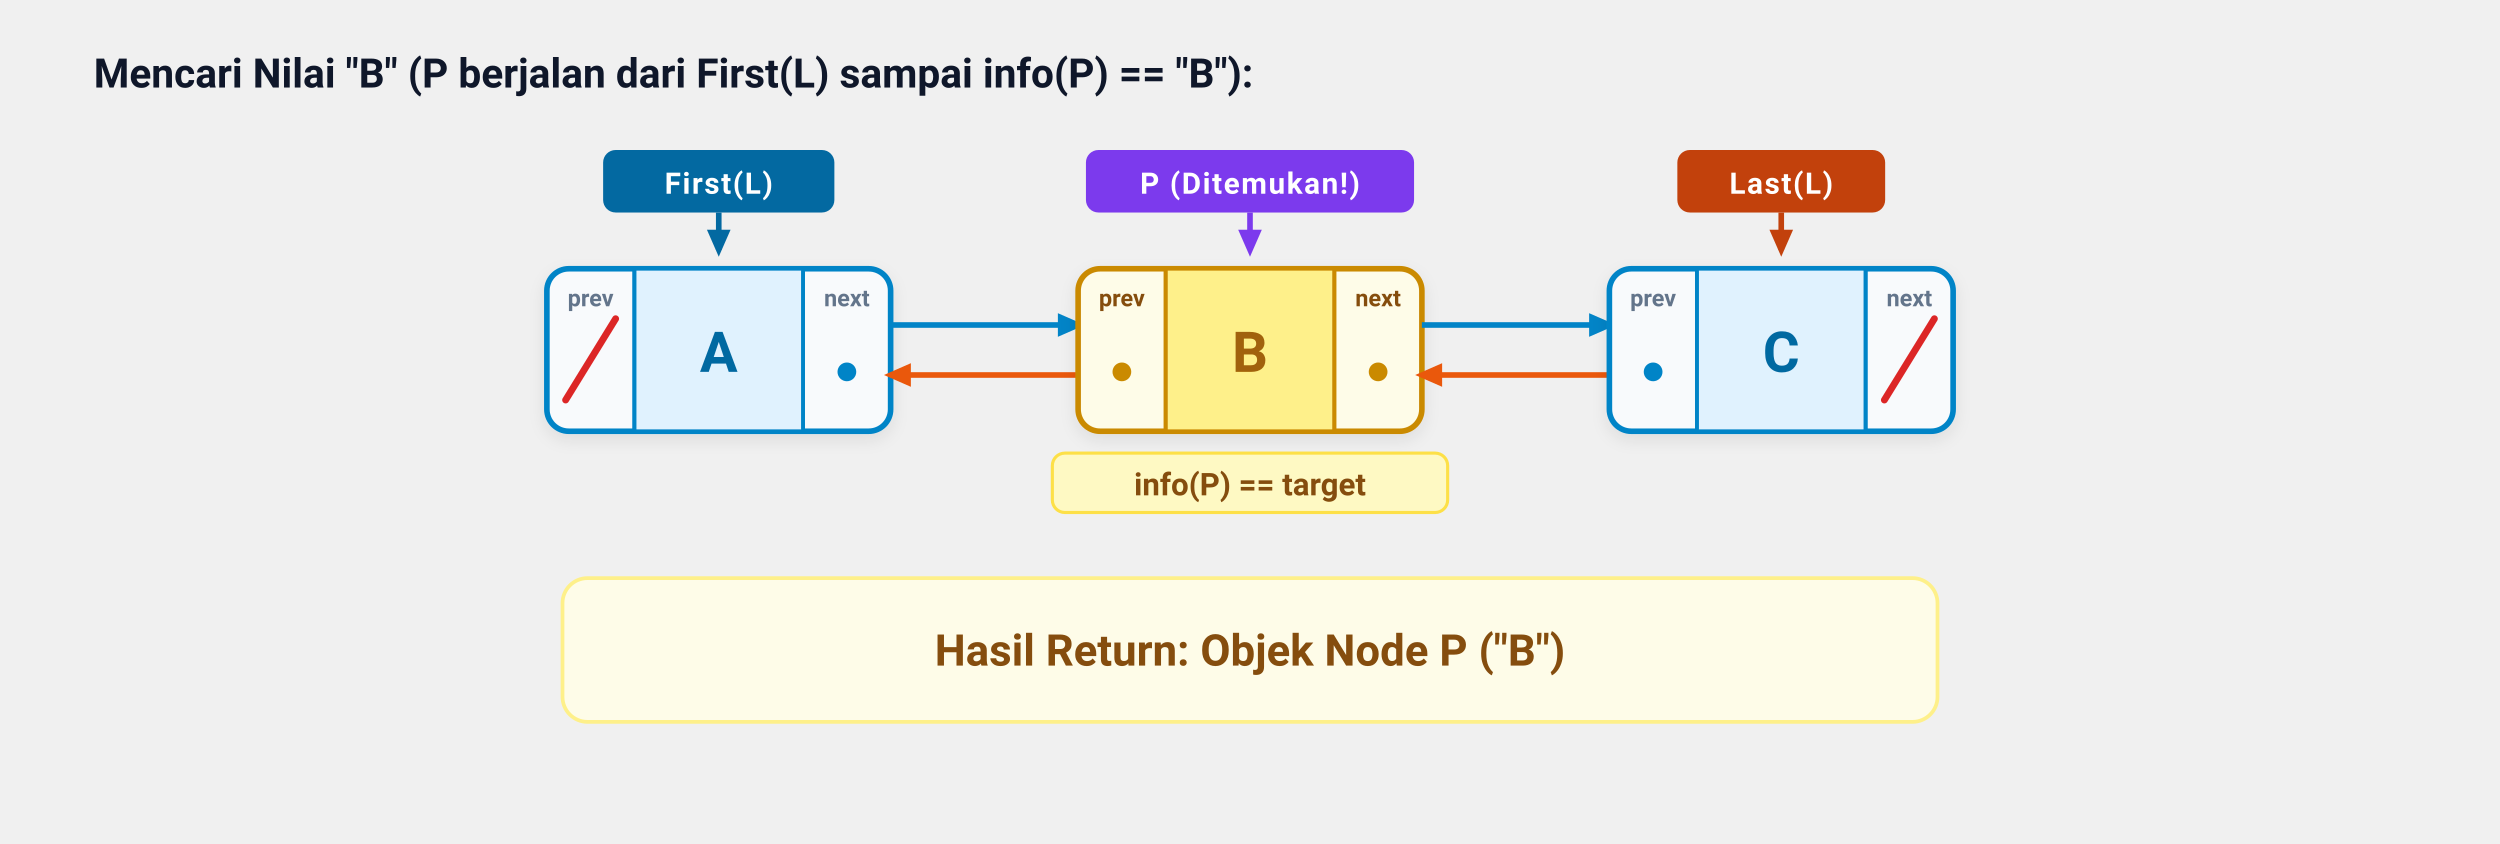
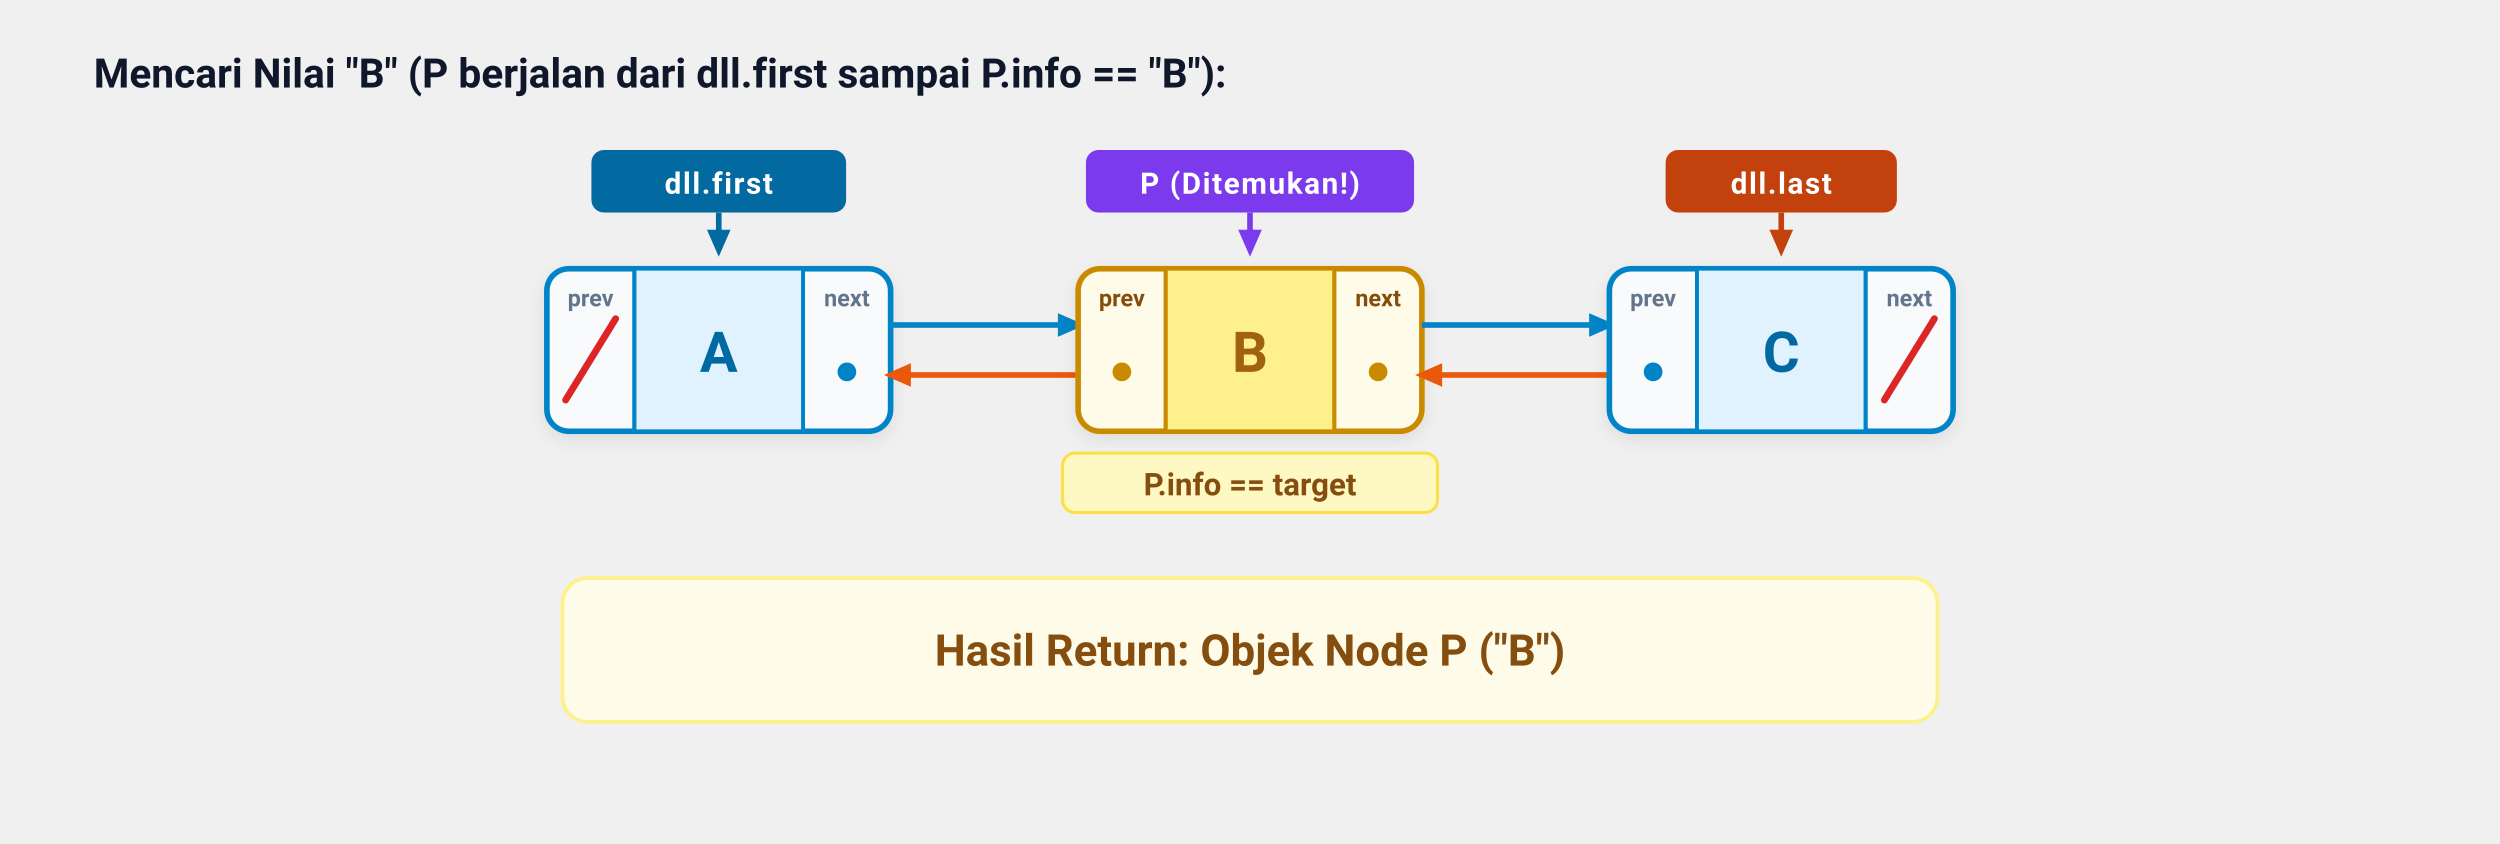
<svg xmlns="http://www.w3.org/2000/svg" viewBox="0 0 800 270" width="100%" height="auto" style="max-width: 800px; background: #FFFFFF; border-radius: 12px; border: 1px solid #CBD5E1; font-family: -apple-system, BlinkMacSystemFont, 'Segoe UI', Roboto, Helvetica, Arial, sans-serif;">
  <defs>
    <marker id="arrow-blue" viewBox="0 0 10 10" refX="6" refY="5" markerWidth="6" markerHeight="6" orient="auto-start-reverse">
      <path d="M 0 1.5 L 8 5 L 0 8.5 z" fill="#0284C7" />
    </marker>
    <marker id="arrow-orange" viewBox="0 0 10 10" refX="6" refY="5" markerWidth="6" markerHeight="6" orient="auto-start-reverse">
      <path d="M 0 1.5 L 8 5 L 0 8.5 z" fill="#EA580C" />
    </marker>
    <marker id="arrow-first" viewBox="0 0 10 10" refX="6" refY="5" markerWidth="6" markerHeight="6" orient="auto-start-reverse">
      <path d="M 0 1.5 L 8 5 L 0 8.5 z" fill="#0369A1" />
    </marker>
    <marker id="arrow-last" viewBox="0 0 10 10" refX="6" refY="5" markerWidth="6" markerHeight="6" orient="auto-start-reverse">
      <path d="M 0 1.5 L 8 5 L 0 8.5 z" fill="#C2410C" />
    </marker>
    <marker id="arrow-p" viewBox="0 0 10 10" refX="6" refY="5" markerWidth="6" markerHeight="6" orient="auto-start-reverse">
      <path d="M 0 1.5 L 8 5 L 0 8.5 z" fill="#7C3AED" />
    </marker>
    <marker id="arrow-q" viewBox="0 0 10 10" refX="6" refY="5" markerWidth="6" markerHeight="6" orient="auto-start-reverse">
      <path d="M 0 1.5 L 8 5 L 0 8.5 z" fill="#0891B2" />
    </marker>
    <filter id="shadow" x="-5%" y="-10%" width="110%" height="130%">
      <feDropShadow dx="0" dy="2" stdDeviation="2.5" flood-color="#0F172A" flood-opacity="0.08" />
    </filter>
  </defs>
-   <text x="30" y="28" font-size="13" font-weight="bold" fill="#0F172A">Mencari Nilai "B" (P berjalan dari First(L) sampai info(P) == "B"):</text>
-   <g transform="translate(193.0, 48)">
-     <rect x="0" y="0" width="74.0" height="20" rx="4" fill="#0369A1" />
-     <text x="37.0" y="14" font-size="9.5" font-weight="bold" fill="#FFFFFF" text-anchor="middle" letter-spacing="0.5">First(L)</text>
+   <text x="30" y="28" font-size="13" font-weight="bold" fill="#0F172A">Mencari Nilai "B" (P berjalan dari dll.first sampai P.info == "B"):</text>
+   <g transform="translate(189.25, 48)">
+     <rect x="0" y="0" width="81.5" height="20" rx="4" fill="#0369A1" />
+     <text x="40.75" y="14" font-size="9.5" font-weight="bold" fill="#FFFFFF" text-anchor="middle" letter-spacing="0.5">dll.first</text>
  </g>
  <line x1="230" y1="68" x2="230" y2="80" stroke="#0369A1" stroke-width="1.8" marker-end="url(#arrow-first)" />
  <g transform="translate(347.5, 48)">
    <rect x="0" y="0" width="105" height="20" rx="4" fill="#7C3AED" />
    <text x="52.5" y="14" font-size="9.5" font-weight="bold" fill="#FFFFFF" text-anchor="middle" letter-spacing="0.5">P (Ditemukan!)</text>
  </g>
  <line x1="400" y1="68" x2="400" y2="80" stroke="#7C3AED" stroke-width="1.8" marker-end="url(#arrow-p)" />
-   <g transform="translate(536.75, 48)">
-     <rect x="0" y="0" width="66.5" height="20" rx="4" fill="#C2410C" />
-     <text x="33.25" y="14" font-size="9.5" font-weight="bold" fill="#FFFFFF" text-anchor="middle" letter-spacing="0.5">Last(L)</text>
+   <g transform="translate(533.0, 48)">
+     <rect x="0" y="0" width="74.0" height="20" rx="4" fill="#C2410C" />
+     <text x="37.0" y="14" font-size="9.5" font-weight="bold" fill="#FFFFFF" text-anchor="middle" letter-spacing="0.5">dll.last</text>
  </g>
  <line x1="570" y1="68" x2="570" y2="80" stroke="#C2410C" stroke-width="1.8" marker-end="url(#arrow-last)" />
  <g transform="translate(175, 86)" filter="url(#shadow)">
    <rect x="0" y="0" width="110" height="52" rx="7" fill="#F8FAFC" stroke="#0284C7" stroke-width="1.8" />
    <rect x="28" y="0" width="54" height="52" fill="#E0F2FE" stroke="#0284C7" stroke-width="1.2" />
    <line x1="28" y1="0" x2="28" y2="52" stroke="#0284C7" stroke-width="1.2" />
    <line x1="82" y1="0" x2="82" y2="52" stroke="#0284C7" stroke-width="1.2" />
    <text x="14.0" y="12" font-size="7.5" fill="#64748B" text-anchor="middle" font-weight="600">prev</text>
    <text x="55.0" y="33" font-size="18" font-weight="bold" fill="#0369A1" text-anchor="middle">A</text>
    <text x="96.0" y="12" font-size="7.5" fill="#64748B" text-anchor="middle" font-weight="600">next</text>
    <line x1="6" y1="42" x2="22" y2="16" stroke="#DC2626" stroke-width="2.2" stroke-linecap="round" />
    <circle cx="96.0" cy="33.0" r="3" fill="#0284C7" />
  </g>
  <line x1="285" y1="104" x2="345" y2="104" stroke="#0284C7" stroke-width="1.8" marker-end="url(#arrow-blue)" />
  <line x1="345" y1="120" x2="285" y2="120" stroke="#EA580C" stroke-width="1.8" marker-end="url(#arrow-orange)" />
  <g transform="translate(345, 86)" filter="url(#shadow)">
    <rect x="0" y="0" width="110" height="52" rx="7" fill="#FEFCE8" stroke="#CA8A04" stroke-width="1.8" />
    <rect x="28" y="0" width="54" height="52" fill="#FEF08A" stroke="#CA8A04" stroke-width="1.2" />
    <line x1="28" y1="0" x2="28" y2="52" stroke="#CA8A04" stroke-width="1.2" />
    <line x1="82" y1="0" x2="82" y2="52" stroke="#CA8A04" stroke-width="1.2" />
    <text x="14.0" y="12" font-size="7.5" fill="#854D0E" text-anchor="middle" font-weight="600">prev</text>
    <text x="55.0" y="33" font-size="18" font-weight="bold" fill="#A16207" text-anchor="middle">B</text>
    <text x="96.0" y="12" font-size="7.5" fill="#854D0E" text-anchor="middle" font-weight="600">next</text>
    <circle cx="14.0" cy="33.0" r="3" fill="#CA8A04" />
    <circle cx="96.0" cy="33.0" r="3" fill="#CA8A04" />
  </g>
  <line x1="455" y1="104" x2="515" y2="104" stroke="#0284C7" stroke-width="1.8" marker-end="url(#arrow-blue)" />
  <line x1="515" y1="120" x2="455" y2="120" stroke="#EA580C" stroke-width="1.8" marker-end="url(#arrow-orange)" />
  <g transform="translate(515, 86)" filter="url(#shadow)">
    <rect x="0" y="0" width="110" height="52" rx="7" fill="#F8FAFC" stroke="#0284C7" stroke-width="1.8" />
    <rect x="28" y="0" width="54" height="52" fill="#E0F2FE" stroke="#0284C7" stroke-width="1.2" />
    <line x1="28" y1="0" x2="28" y2="52" stroke="#0284C7" stroke-width="1.2" />
    <line x1="82" y1="0" x2="82" y2="52" stroke="#0284C7" stroke-width="1.2" />
    <text x="14.0" y="12" font-size="7.5" fill="#64748B" text-anchor="middle" font-weight="600">prev</text>
    <text x="55.0" y="33" font-size="18" font-weight="bold" fill="#0369A1" text-anchor="middle">C</text>
    <text x="96.0" y="12" font-size="7.5" fill="#64748B" text-anchor="middle" font-weight="600">next</text>
    <circle cx="14.0" cy="33.0" r="3" fill="#0284C7" />
    <line x1="88" y1="42" x2="104" y2="16" stroke="#DC2626" stroke-width="2.2" stroke-linecap="round" />
  </g>
-   <g transform="translate(336.75, 145)">
-     <rect x="0" y="0" width="126.5" height="19" rx="4" fill="#FEF9C3" stroke="#FDE047" stroke-width="1" />
-     <text x="63.25" y="13.5" font-size="10" font-weight="600" fill="#854D0E" text-anchor="middle">info(P) == target</text>
+   <g transform="translate(340.0, 145)">
+     <rect x="0" y="0" width="120.0" height="19" rx="4" fill="#FEF9C3" stroke="#FDE047" stroke-width="1" />
+     <text x="60.0" y="13.5" font-size="10" font-weight="600" fill="#854D0E" text-anchor="middle">P.info == target</text>
  </g>
  <g transform="translate(180, 185)">
    <rect x="0" y="0" width="440" height="46" rx="8" fill="#FEFCE8" stroke="#FEF08A" stroke-width="1.2" />
    <text x="220" y="28" font-size="14" font-weight="bold" fill="#854D0E" text-anchor="middle">Hasil Return: Objek Node P ("B")</text>
  </g>
</svg>
